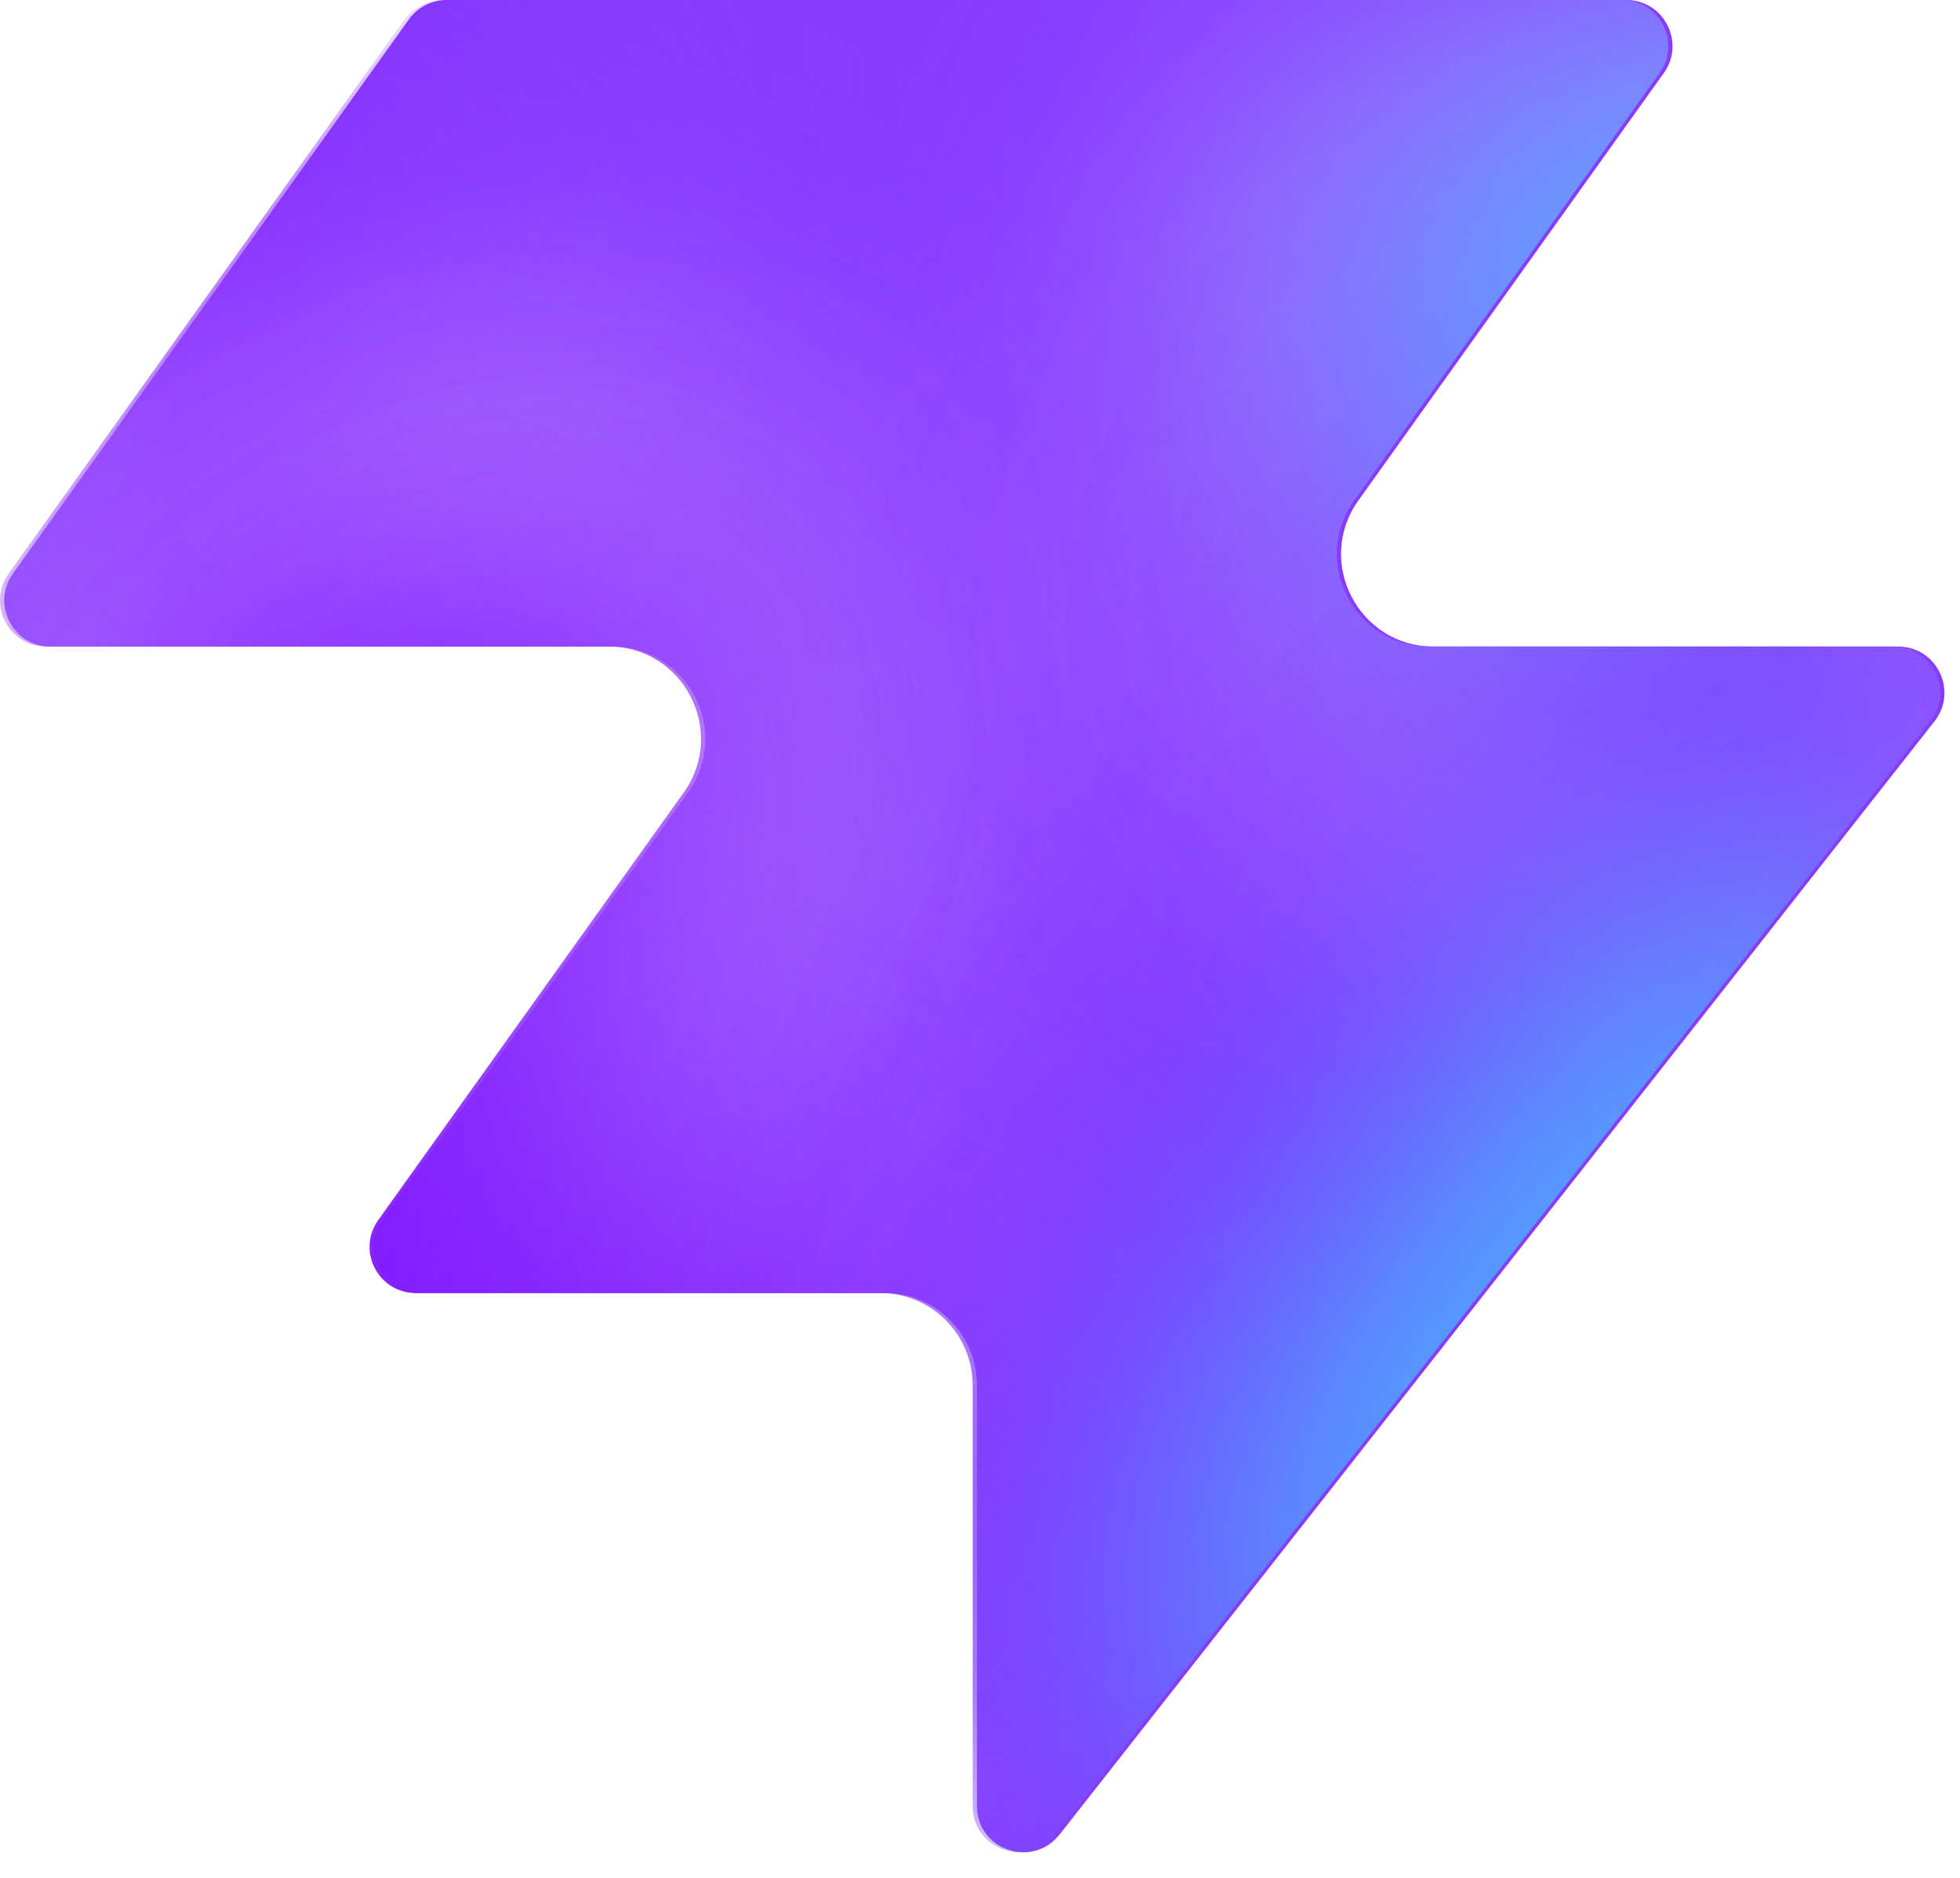
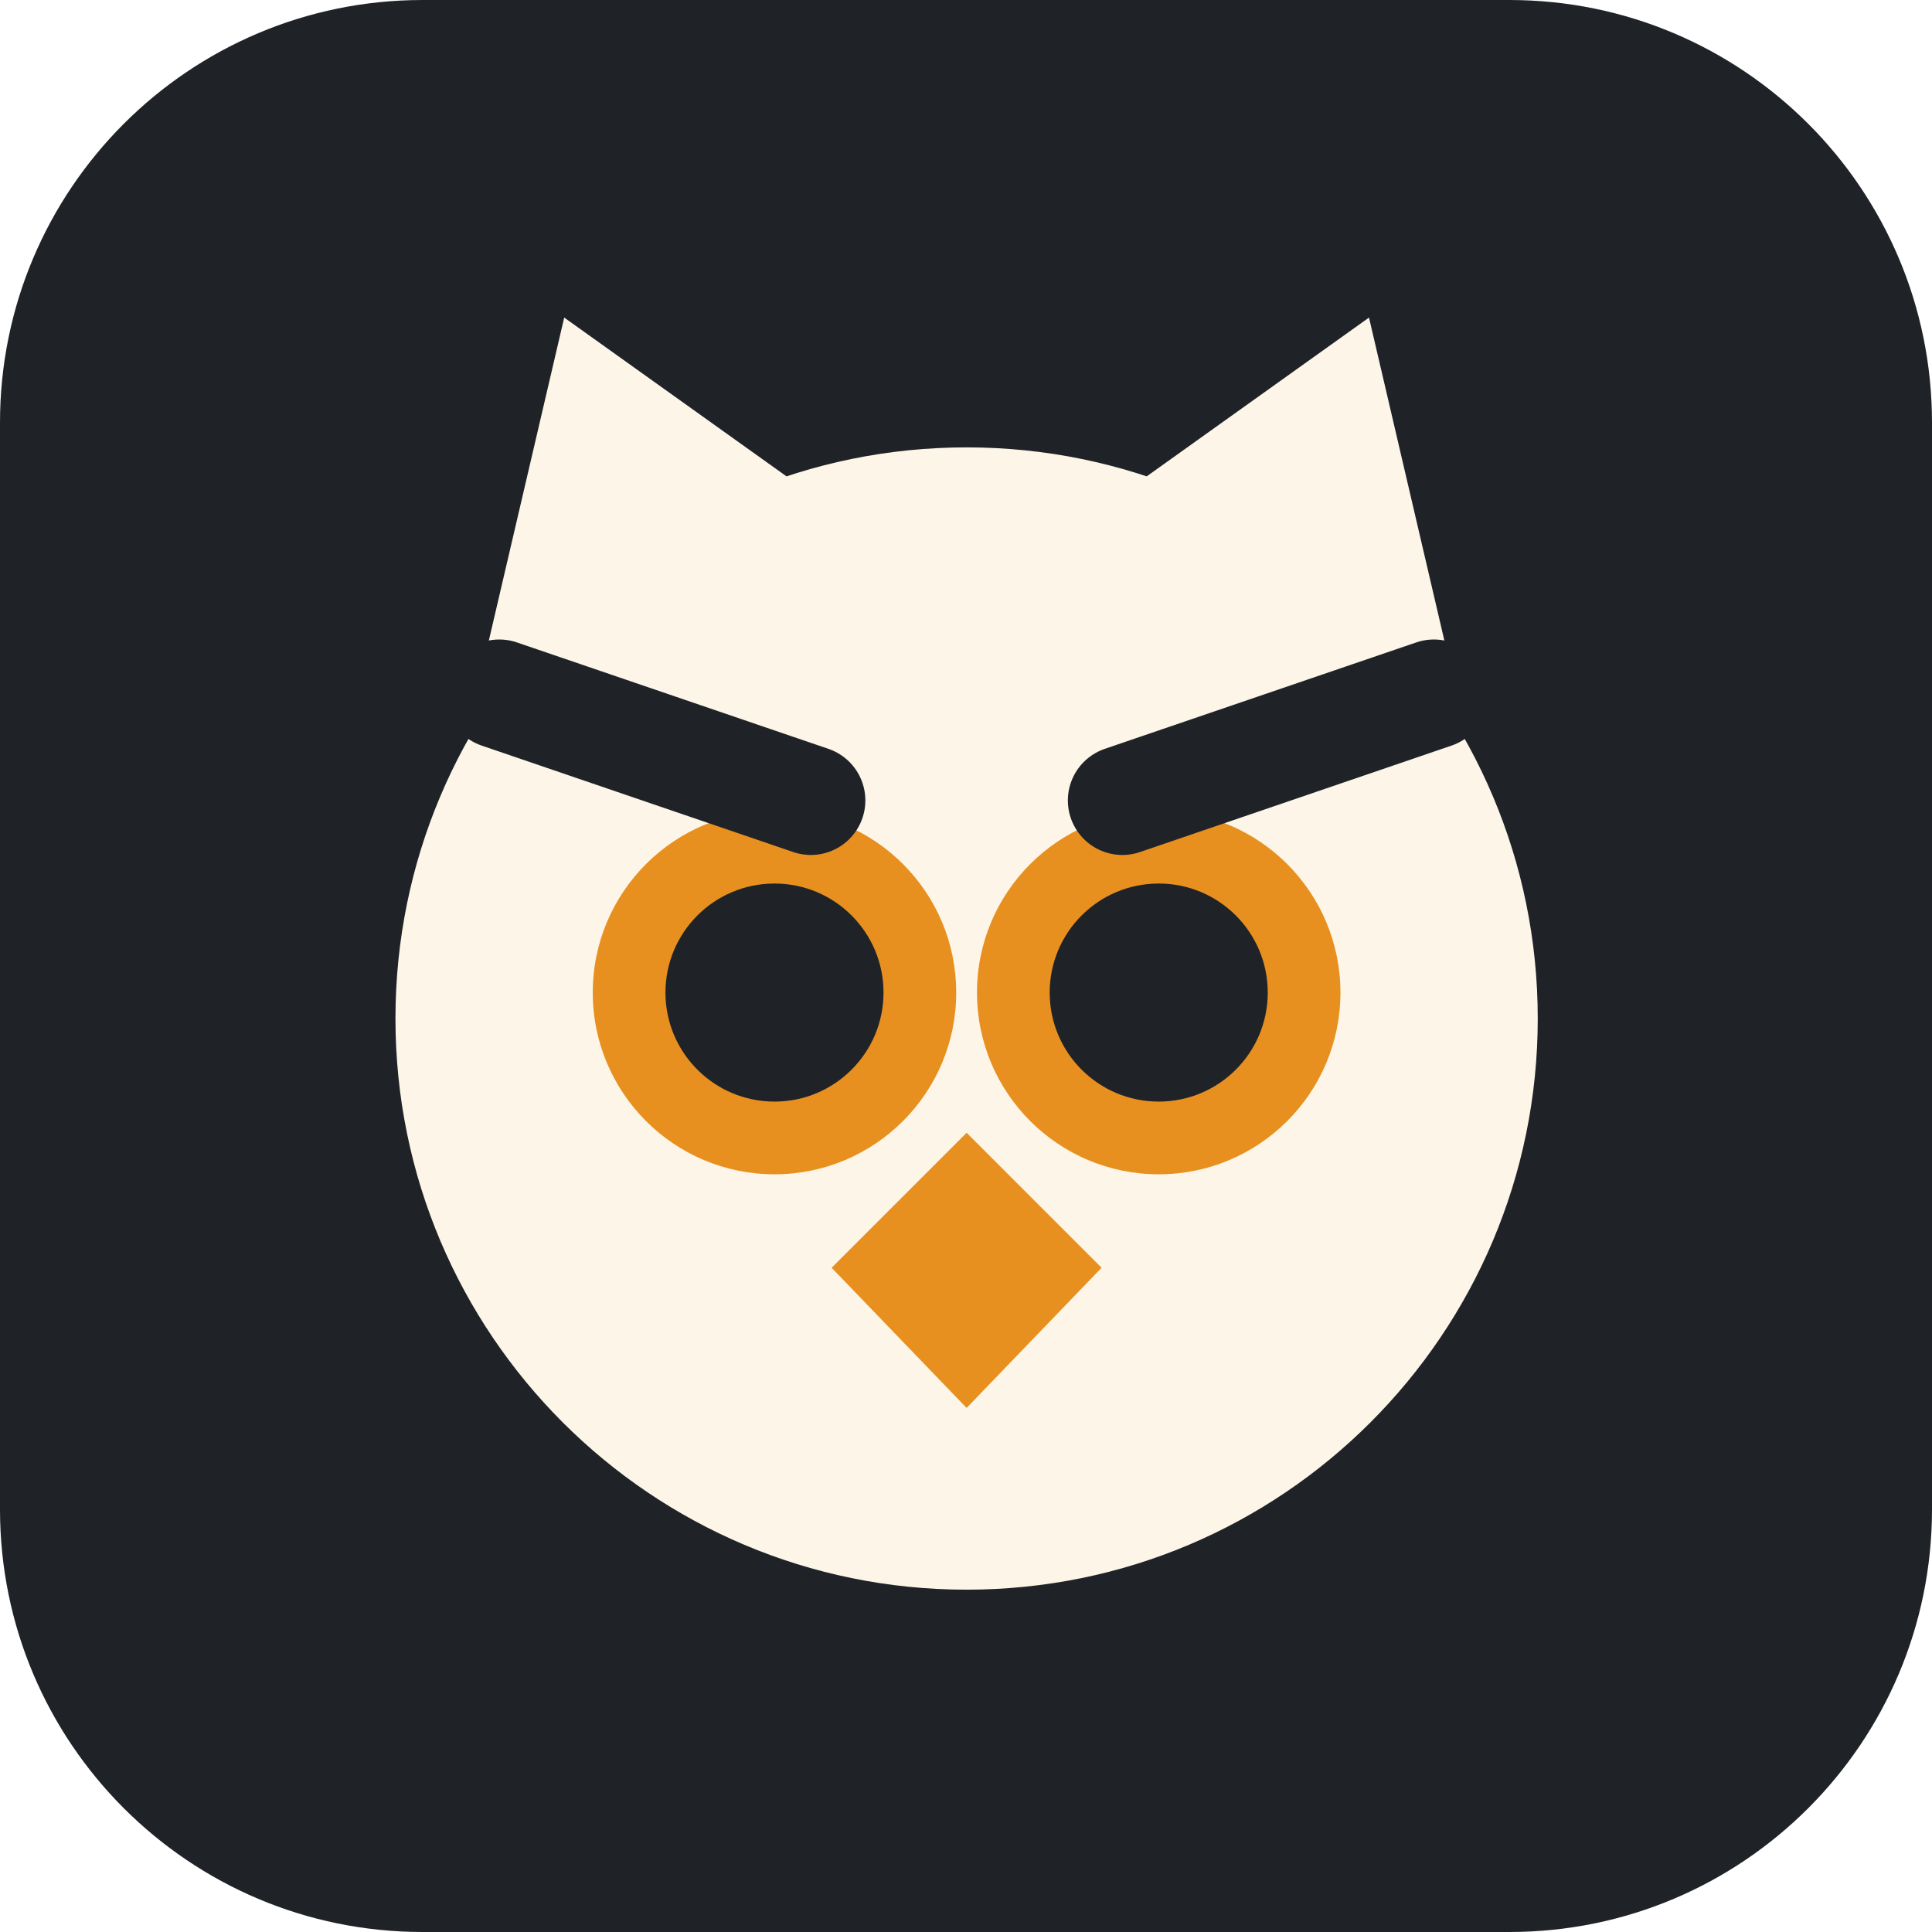
- <svg xmlns="http://www.w3.org/2000/svg" width="48" height="46" fill="none" viewBox="0 0 48 46">
-   <path fill="#863bff" d="M25.946 44.938c-.664.845-2.021.375-2.021-.698V33.937a2.26 2.26 0 0 0-2.262-2.262H10.287c-.92 0-1.456-1.04-.92-1.788l7.48-10.471c1.07-1.497 0-3.578-1.842-3.578H1.237c-.92 0-1.456-1.04-.92-1.788L10.013.474c.214-.297.556-.474.92-.474h28.894c.92 0 1.456 1.04.92 1.788l-7.48 10.471c-1.07 1.498 0 3.579 1.842 3.579h11.377c.943 0 1.473 1.088.89 1.83L25.947 44.94z" style="fill:#863bff;fill:color(display-p3 .525 .23 1);fill-opacity:1" />
-   <mask id="a" width="48" height="46" x="0" y="0" maskUnits="userSpaceOnUse" style="mask-type:alpha">
-     <path fill="#000" d="M25.842 44.938c-.664.844-2.021.375-2.021-.698V33.937a2.26 2.26 0 0 0-2.262-2.262H10.183c-.92 0-1.456-1.04-.92-1.788l7.48-10.471c1.07-1.498 0-3.579-1.842-3.579H1.133c-.92 0-1.456-1.04-.92-1.787L9.91.473c.214-.297.556-.474.92-.474h28.894c.92 0 1.456 1.04.92 1.788l-7.48 10.471c-1.07 1.498 0 3.578 1.842 3.578h11.377c.943 0 1.473 1.088.89 1.832L25.843 44.94z" style="fill:#000;fill-opacity:1" />
-   </mask>
-   <g mask="url(#a)">
-     <g filter="url(#b)">
-       <ellipse cx="5.508" cy="14.704" fill="#ede6ff" rx="5.508" ry="14.704" style="fill:#ede6ff;fill:color(display-p3 .927 .903 1);fill-opacity:1" transform="matrix(.00324 1 1 -.00324 -4.47 31.516)" />
-     </g>
-     <g filter="url(#c)">
-       <ellipse cx="10.399" cy="29.851" fill="#ede6ff" rx="10.399" ry="29.851" style="fill:#ede6ff;fill:color(display-p3 .927 .903 1);fill-opacity:1" transform="matrix(.00324 1 1 -.00324 -39.328 7.883)" />
-     </g>
-     <g filter="url(#d)">
-       <ellipse cx="5.508" cy="30.487" fill="#7e14ff" rx="5.508" ry="30.487" style="fill:#7e14ff;fill:color(display-p3 .492 .077 1);fill-opacity:1" transform="rotate(89.814 -25.913 -14.639)scale(1 -1)" />
-     </g>
-     <g filter="url(#e)">
-       <ellipse cx="5.508" cy="30.599" fill="#7e14ff" rx="5.508" ry="30.599" style="fill:#7e14ff;fill:color(display-p3 .492 .077 1);fill-opacity:1" transform="rotate(89.814 -32.644 -3.334)scale(1 -1)" />
-     </g>
-     <g filter="url(#f)">
-       <ellipse cx="5.508" cy="30.599" fill="#7e14ff" rx="5.508" ry="30.599" style="fill:#7e14ff;fill:color(display-p3 .492 .077 1);fill-opacity:1" transform="matrix(.00324 1 1 -.00324 -34.34 30.47)" />
-     </g>
-     <g filter="url(#g)">
-       <ellipse cx="14.072" cy="22.078" fill="#ede6ff" rx="14.072" ry="22.078" style="fill:#ede6ff;fill:color(display-p3 .927 .903 1);fill-opacity:1" transform="rotate(93.35 24.506 48.493)scale(-1 1)" />
-     </g>
-     <g filter="url(#h)">
-       <ellipse cx="3.47" cy="21.501" fill="#7e14ff" rx="3.47" ry="21.501" style="fill:#7e14ff;fill:color(display-p3 .492 .077 1);fill-opacity:1" transform="rotate(89.009 28.708 47.59)scale(-1 1)" />
-     </g>
-     <g filter="url(#i)">
-       <ellipse cx="3.47" cy="21.501" fill="#7e14ff" rx="3.47" ry="21.501" style="fill:#7e14ff;fill:color(display-p3 .492 .077 1);fill-opacity:1" transform="rotate(89.009 28.708 47.59)scale(-1 1)" />
-     </g>
-     <g filter="url(#j)">
-       <ellipse cx=".387" cy="8.972" fill="#7e14ff" rx="4.407" ry="29.108" style="fill:#7e14ff;fill:color(display-p3 .492 .077 1);fill-opacity:1" transform="rotate(39.51 .387 8.972)" />
-     </g>
-     <g filter="url(#k)">
-       <ellipse cx="47.523" cy="-6.092" fill="#7e14ff" rx="4.407" ry="29.108" style="fill:#7e14ff;fill:color(display-p3 .492 .077 1);fill-opacity:1" transform="rotate(37.892 47.523 -6.092)" />
-     </g>
-     <g filter="url(#l)">
-       <ellipse cx="41.412" cy="6.333" fill="#47bfff" rx="5.971" ry="9.665" style="fill:#47bfff;fill:color(display-p3 .28 .748 1);fill-opacity:1" transform="rotate(37.892 41.412 6.333)" />
-     </g>
-     <g filter="url(#m)">
-       <ellipse cx="-1.879" cy="38.332" fill="#7e14ff" rx="4.407" ry="29.108" style="fill:#7e14ff;fill:color(display-p3 .492 .077 1);fill-opacity:1" transform="rotate(37.892 -1.88 38.332)" />
-     </g>
-     <g filter="url(#n)">
-       <ellipse cx="-1.879" cy="38.332" fill="#7e14ff" rx="4.407" ry="29.108" style="fill:#7e14ff;fill:color(display-p3 .492 .077 1);fill-opacity:1" transform="rotate(37.892 -1.88 38.332)" />
-     </g>
-     <g filter="url(#o)">
-       <ellipse cx="35.651" cy="29.907" fill="#7e14ff" rx="4.407" ry="29.108" style="fill:#7e14ff;fill:color(display-p3 .492 .077 1);fill-opacity:1" transform="rotate(37.892 35.651 29.907)" />
-     </g>
-     <g filter="url(#p)">
-       <ellipse cx="38.418" cy="32.4" fill="#47bfff" rx="5.971" ry="15.297" style="fill:#47bfff;fill:color(display-p3 .28 .748 1);fill-opacity:1" transform="rotate(37.892 38.418 32.4)" />
-     </g>
+ <svg xmlns="http://www.w3.org/2000/svg" viewBox="0 0 64 64" width="64" height="64" role="img" aria-label="猫头鹰漏洞审计生命周期管理系统">
+   <rect width="64" height="64" rx="14" fill="#1f2328" />
+   <g transform="translate(4.5 4.5) scale(0.86)">
+     <path d="M13 22 16.5 7 27 14.5Z" fill="#fdf6e8" />
+     <path d="M51 22 47.5 7 37 14.5Z" fill="#fdf6e8" />
+     <circle cx="32" cy="34" r="22" fill="#fdf6e8" />
+     <circle cx="24.6" cy="33" r="7" fill="#e8901f" />
+     <circle cx="39.4" cy="33" r="7" fill="#e8901f" />
+     <circle cx="24.6" cy="33" r="4.2" fill="#1f2328" />
+     <circle cx="39.4" cy="33" r="4.2" fill="#1f2328" />
+     <path d="M14 21.5 26 25.6" stroke="#1f2328" stroke-width="4.2" stroke-linecap="round" fill="none" />
+     <path d="M50 21.5 38 25.6" stroke="#1f2328" stroke-width="4.2" stroke-linecap="round" fill="none" />
+     <path d="M32 38.4 37.2 43.6 32 49 26.8 43.6Z" fill="#e8901f" />
  </g>
-   <defs>
-     <filter id="b" width="60.045" height="41.654" x="-19.77" y="16.149" color-interpolation-filters="sRGB" filterUnits="userSpaceOnUse">
-       <feFlood flood-opacity="0" result="BackgroundImageFix" />
-       <feBlend in="SourceGraphic" in2="BackgroundImageFix" result="shape" />
-       <feGaussianBlur result="effect1_foregroundBlur_2002_17158" stdDeviation="7.659" />
-     </filter>
-     <filter id="c" width="90.34" height="51.437" x="-54.613" y="-7.533" color-interpolation-filters="sRGB" filterUnits="userSpaceOnUse">
-       <feFlood flood-opacity="0" result="BackgroundImageFix" />
-       <feBlend in="SourceGraphic" in2="BackgroundImageFix" result="shape" />
-       <feGaussianBlur result="effect1_foregroundBlur_2002_17158" stdDeviation="7.659" />
-     </filter>
-     <filter id="d" width="79.355" height="29.4" x="-49.64" y="2.03" color-interpolation-filters="sRGB" filterUnits="userSpaceOnUse">
-       <feFlood flood-opacity="0" result="BackgroundImageFix" />
-       <feBlend in="SourceGraphic" in2="BackgroundImageFix" result="shape" />
-       <feGaussianBlur result="effect1_foregroundBlur_2002_17158" stdDeviation="4.596" />
-     </filter>
-     <filter id="e" width="79.579" height="29.4" x="-45.045" y="20.029" color-interpolation-filters="sRGB" filterUnits="userSpaceOnUse">
-       <feFlood flood-opacity="0" result="BackgroundImageFix" />
-       <feBlend in="SourceGraphic" in2="BackgroundImageFix" result="shape" />
-       <feGaussianBlur result="effect1_foregroundBlur_2002_17158" stdDeviation="4.596" />
-     </filter>
-     <filter id="f" width="79.579" height="29.4" x="-43.513" y="21.178" color-interpolation-filters="sRGB" filterUnits="userSpaceOnUse">
-       <feFlood flood-opacity="0" result="BackgroundImageFix" />
-       <feBlend in="SourceGraphic" in2="BackgroundImageFix" result="shape" />
-       <feGaussianBlur result="effect1_foregroundBlur_2002_17158" stdDeviation="4.596" />
-     </filter>
-     <filter id="g" width="74.749" height="58.852" x="15.756" y="-17.901" color-interpolation-filters="sRGB" filterUnits="userSpaceOnUse">
-       <feFlood flood-opacity="0" result="BackgroundImageFix" />
-       <feBlend in="SourceGraphic" in2="BackgroundImageFix" result="shape" />
-       <feGaussianBlur result="effect1_foregroundBlur_2002_17158" stdDeviation="7.659" />
-     </filter>
-     <filter id="h" width="61.377" height="25.362" x="23.548" y="2.284" color-interpolation-filters="sRGB" filterUnits="userSpaceOnUse">
-       <feFlood flood-opacity="0" result="BackgroundImageFix" />
-       <feBlend in="SourceGraphic" in2="BackgroundImageFix" result="shape" />
-       <feGaussianBlur result="effect1_foregroundBlur_2002_17158" stdDeviation="4.596" />
-     </filter>
-     <filter id="i" width="61.377" height="25.362" x="23.548" y="2.284" color-interpolation-filters="sRGB" filterUnits="userSpaceOnUse">
-       <feFlood flood-opacity="0" result="BackgroundImageFix" />
-       <feBlend in="SourceGraphic" in2="BackgroundImageFix" result="shape" />
-       <feGaussianBlur result="effect1_foregroundBlur_2002_17158" stdDeviation="4.596" />
-     </filter>
-     <filter id="j" width="56.045" height="63.649" x="-27.636" y="-22.853" color-interpolation-filters="sRGB" filterUnits="userSpaceOnUse">
-       <feFlood flood-opacity="0" result="BackgroundImageFix" />
-       <feBlend in="SourceGraphic" in2="BackgroundImageFix" result="shape" />
-       <feGaussianBlur result="effect1_foregroundBlur_2002_17158" stdDeviation="4.596" />
-     </filter>
-     <filter id="k" width="54.814" height="64.646" x="20.116" y="-38.415" color-interpolation-filters="sRGB" filterUnits="userSpaceOnUse">
-       <feFlood flood-opacity="0" result="BackgroundImageFix" />
-       <feBlend in="SourceGraphic" in2="BackgroundImageFix" result="shape" />
-       <feGaussianBlur result="effect1_foregroundBlur_2002_17158" stdDeviation="4.596" />
-     </filter>
-     <filter id="l" width="33.541" height="35.313" x="24.641" y="-11.323" color-interpolation-filters="sRGB" filterUnits="userSpaceOnUse">
-       <feFlood flood-opacity="0" result="BackgroundImageFix" />
-       <feBlend in="SourceGraphic" in2="BackgroundImageFix" result="shape" />
-       <feGaussianBlur result="effect1_foregroundBlur_2002_17158" stdDeviation="4.596" />
-     </filter>
-     <filter id="m" width="54.814" height="64.646" x="-29.286" y="6.009" color-interpolation-filters="sRGB" filterUnits="userSpaceOnUse">
-       <feFlood flood-opacity="0" result="BackgroundImageFix" />
-       <feBlend in="SourceGraphic" in2="BackgroundImageFix" result="shape" />
-       <feGaussianBlur result="effect1_foregroundBlur_2002_17158" stdDeviation="4.596" />
-     </filter>
-     <filter id="n" width="54.814" height="64.646" x="-29.286" y="6.009" color-interpolation-filters="sRGB" filterUnits="userSpaceOnUse">
-       <feFlood flood-opacity="0" result="BackgroundImageFix" />
-       <feBlend in="SourceGraphic" in2="BackgroundImageFix" result="shape" />
-       <feGaussianBlur result="effect1_foregroundBlur_2002_17158" stdDeviation="4.596" />
-     </filter>
-     <filter id="o" width="54.814" height="64.646" x="8.244" y="-2.416" color-interpolation-filters="sRGB" filterUnits="userSpaceOnUse">
-       <feFlood flood-opacity="0" result="BackgroundImageFix" />
-       <feBlend in="SourceGraphic" in2="BackgroundImageFix" result="shape" />
-       <feGaussianBlur result="effect1_foregroundBlur_2002_17158" stdDeviation="4.596" />
-     </filter>
-     <filter id="p" width="39.409" height="43.623" x="18.713" y="10.588" color-interpolation-filters="sRGB" filterUnits="userSpaceOnUse">
-       <feFlood flood-opacity="0" result="BackgroundImageFix" />
-       <feBlend in="SourceGraphic" in2="BackgroundImageFix" result="shape" />
-       <feGaussianBlur result="effect1_foregroundBlur_2002_17158" stdDeviation="4.596" />
-     </filter>
-   </defs>
</svg>
